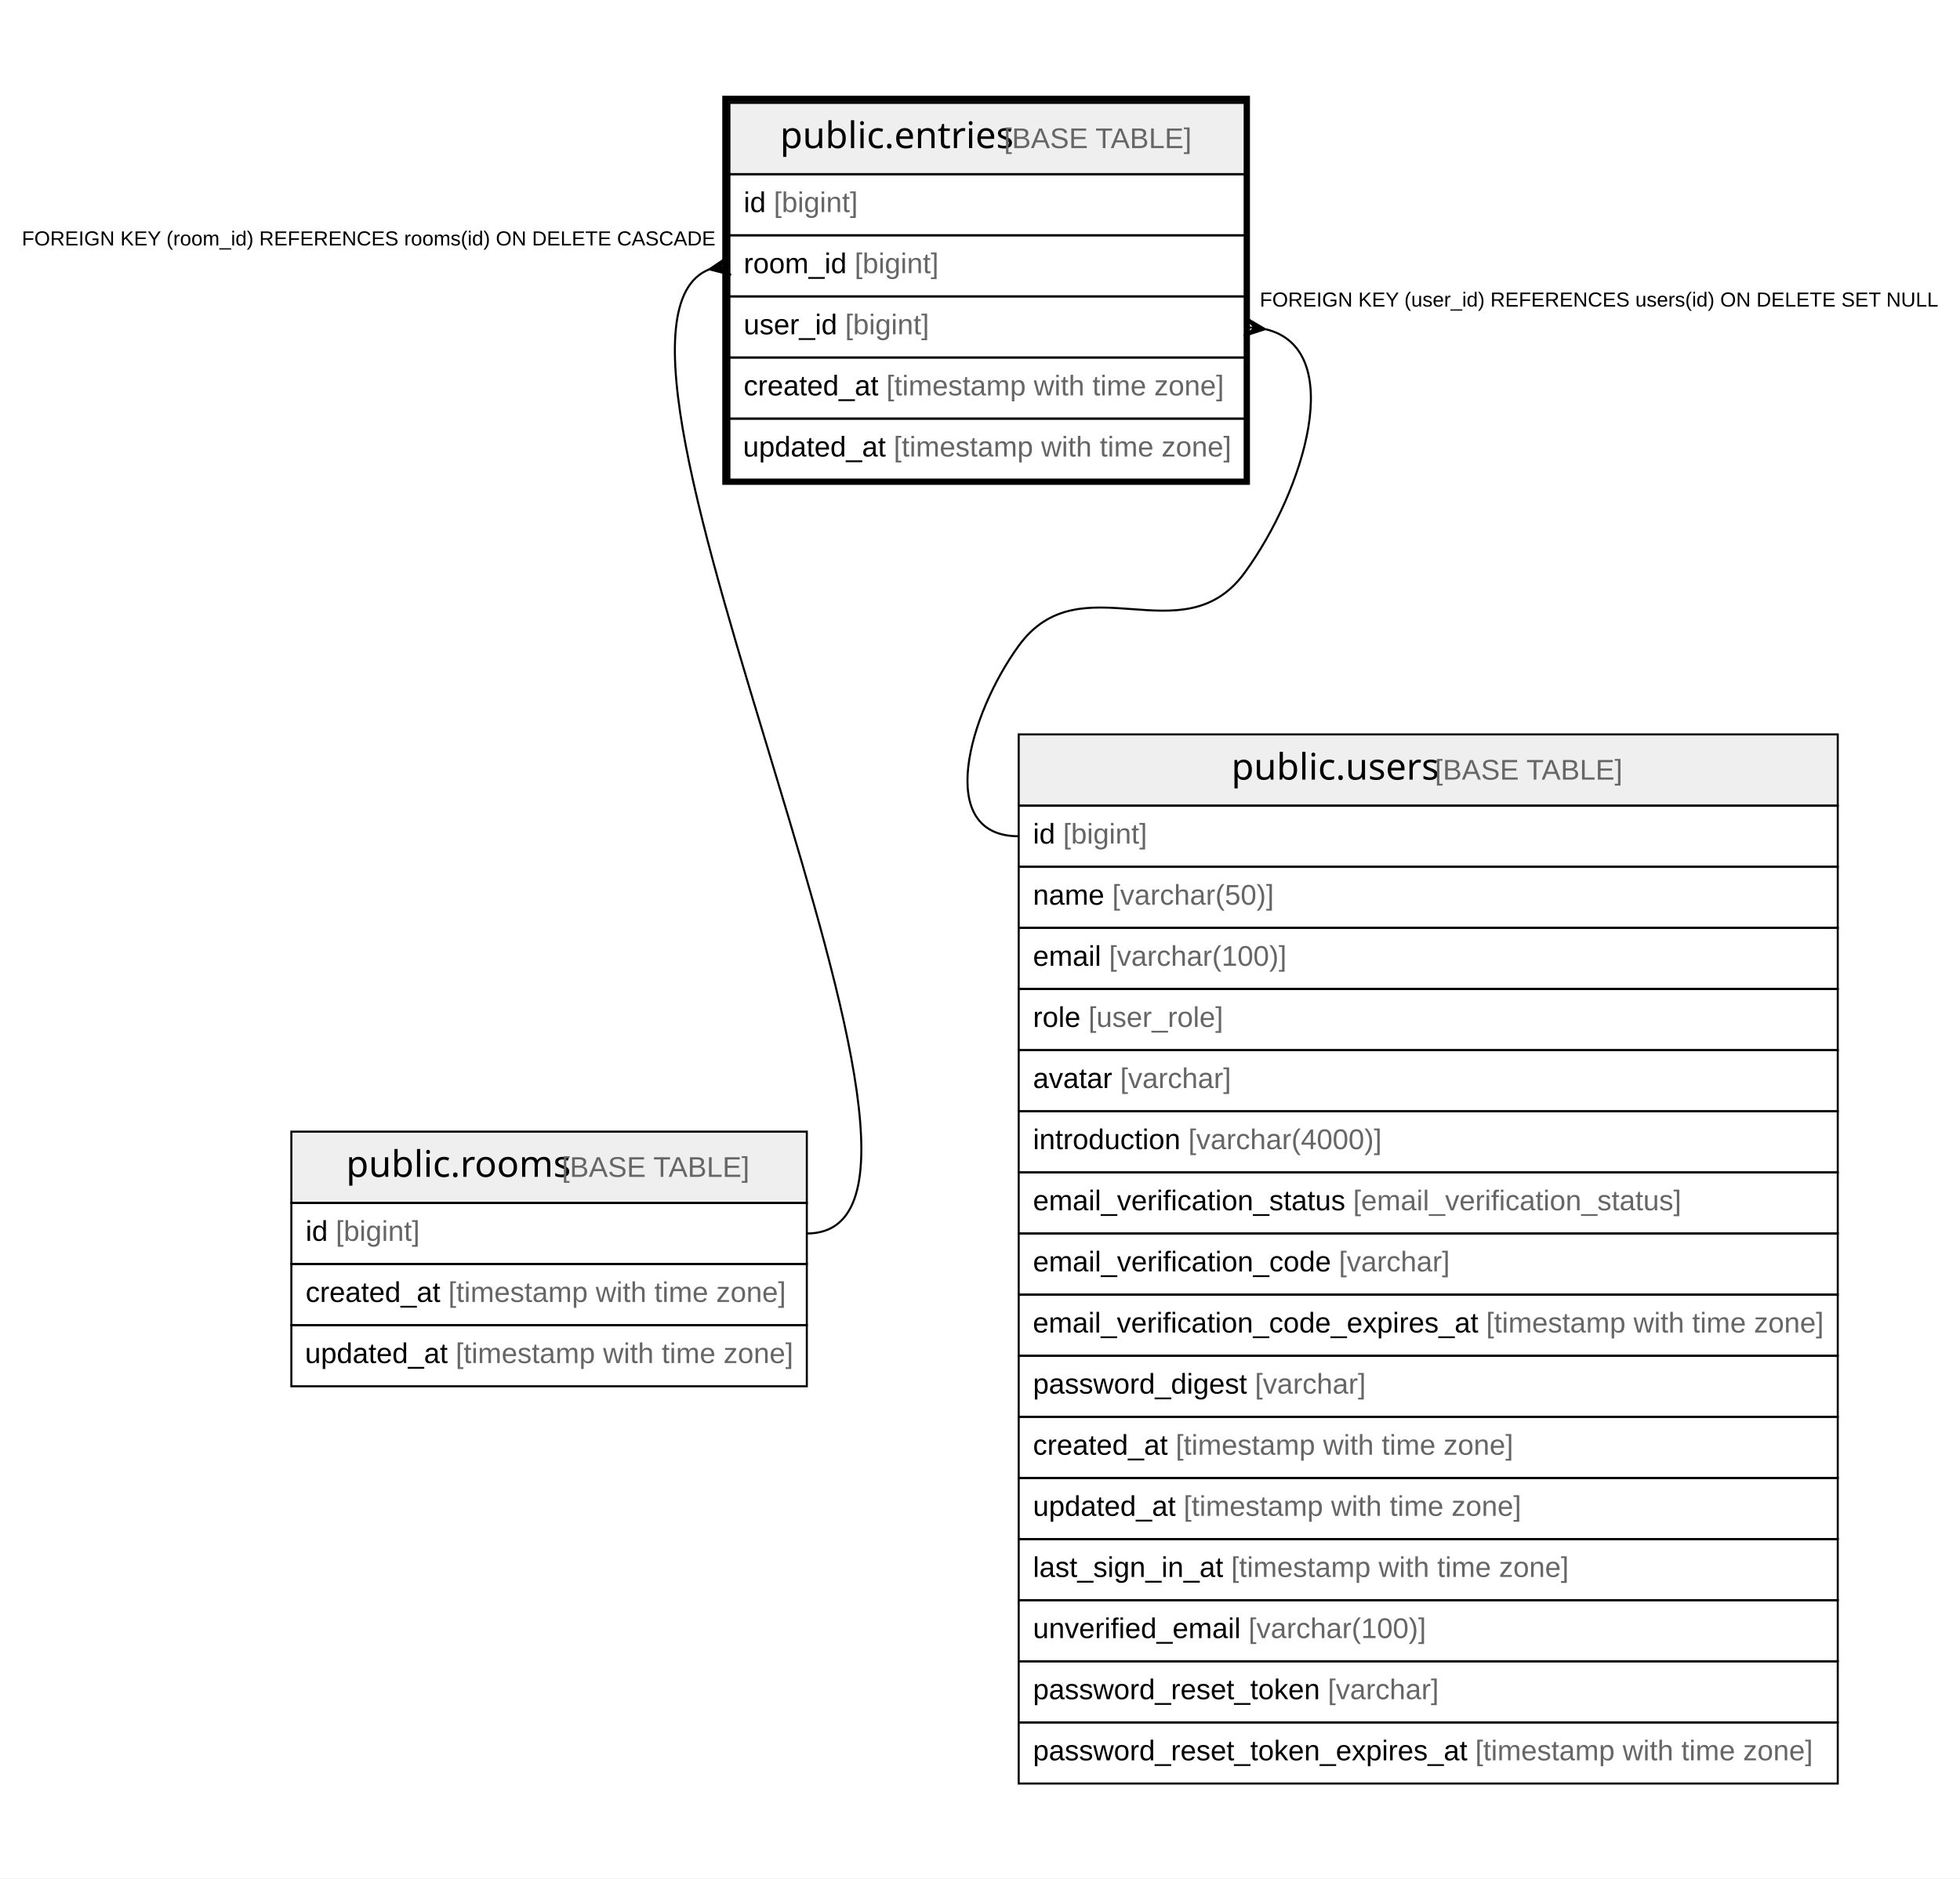
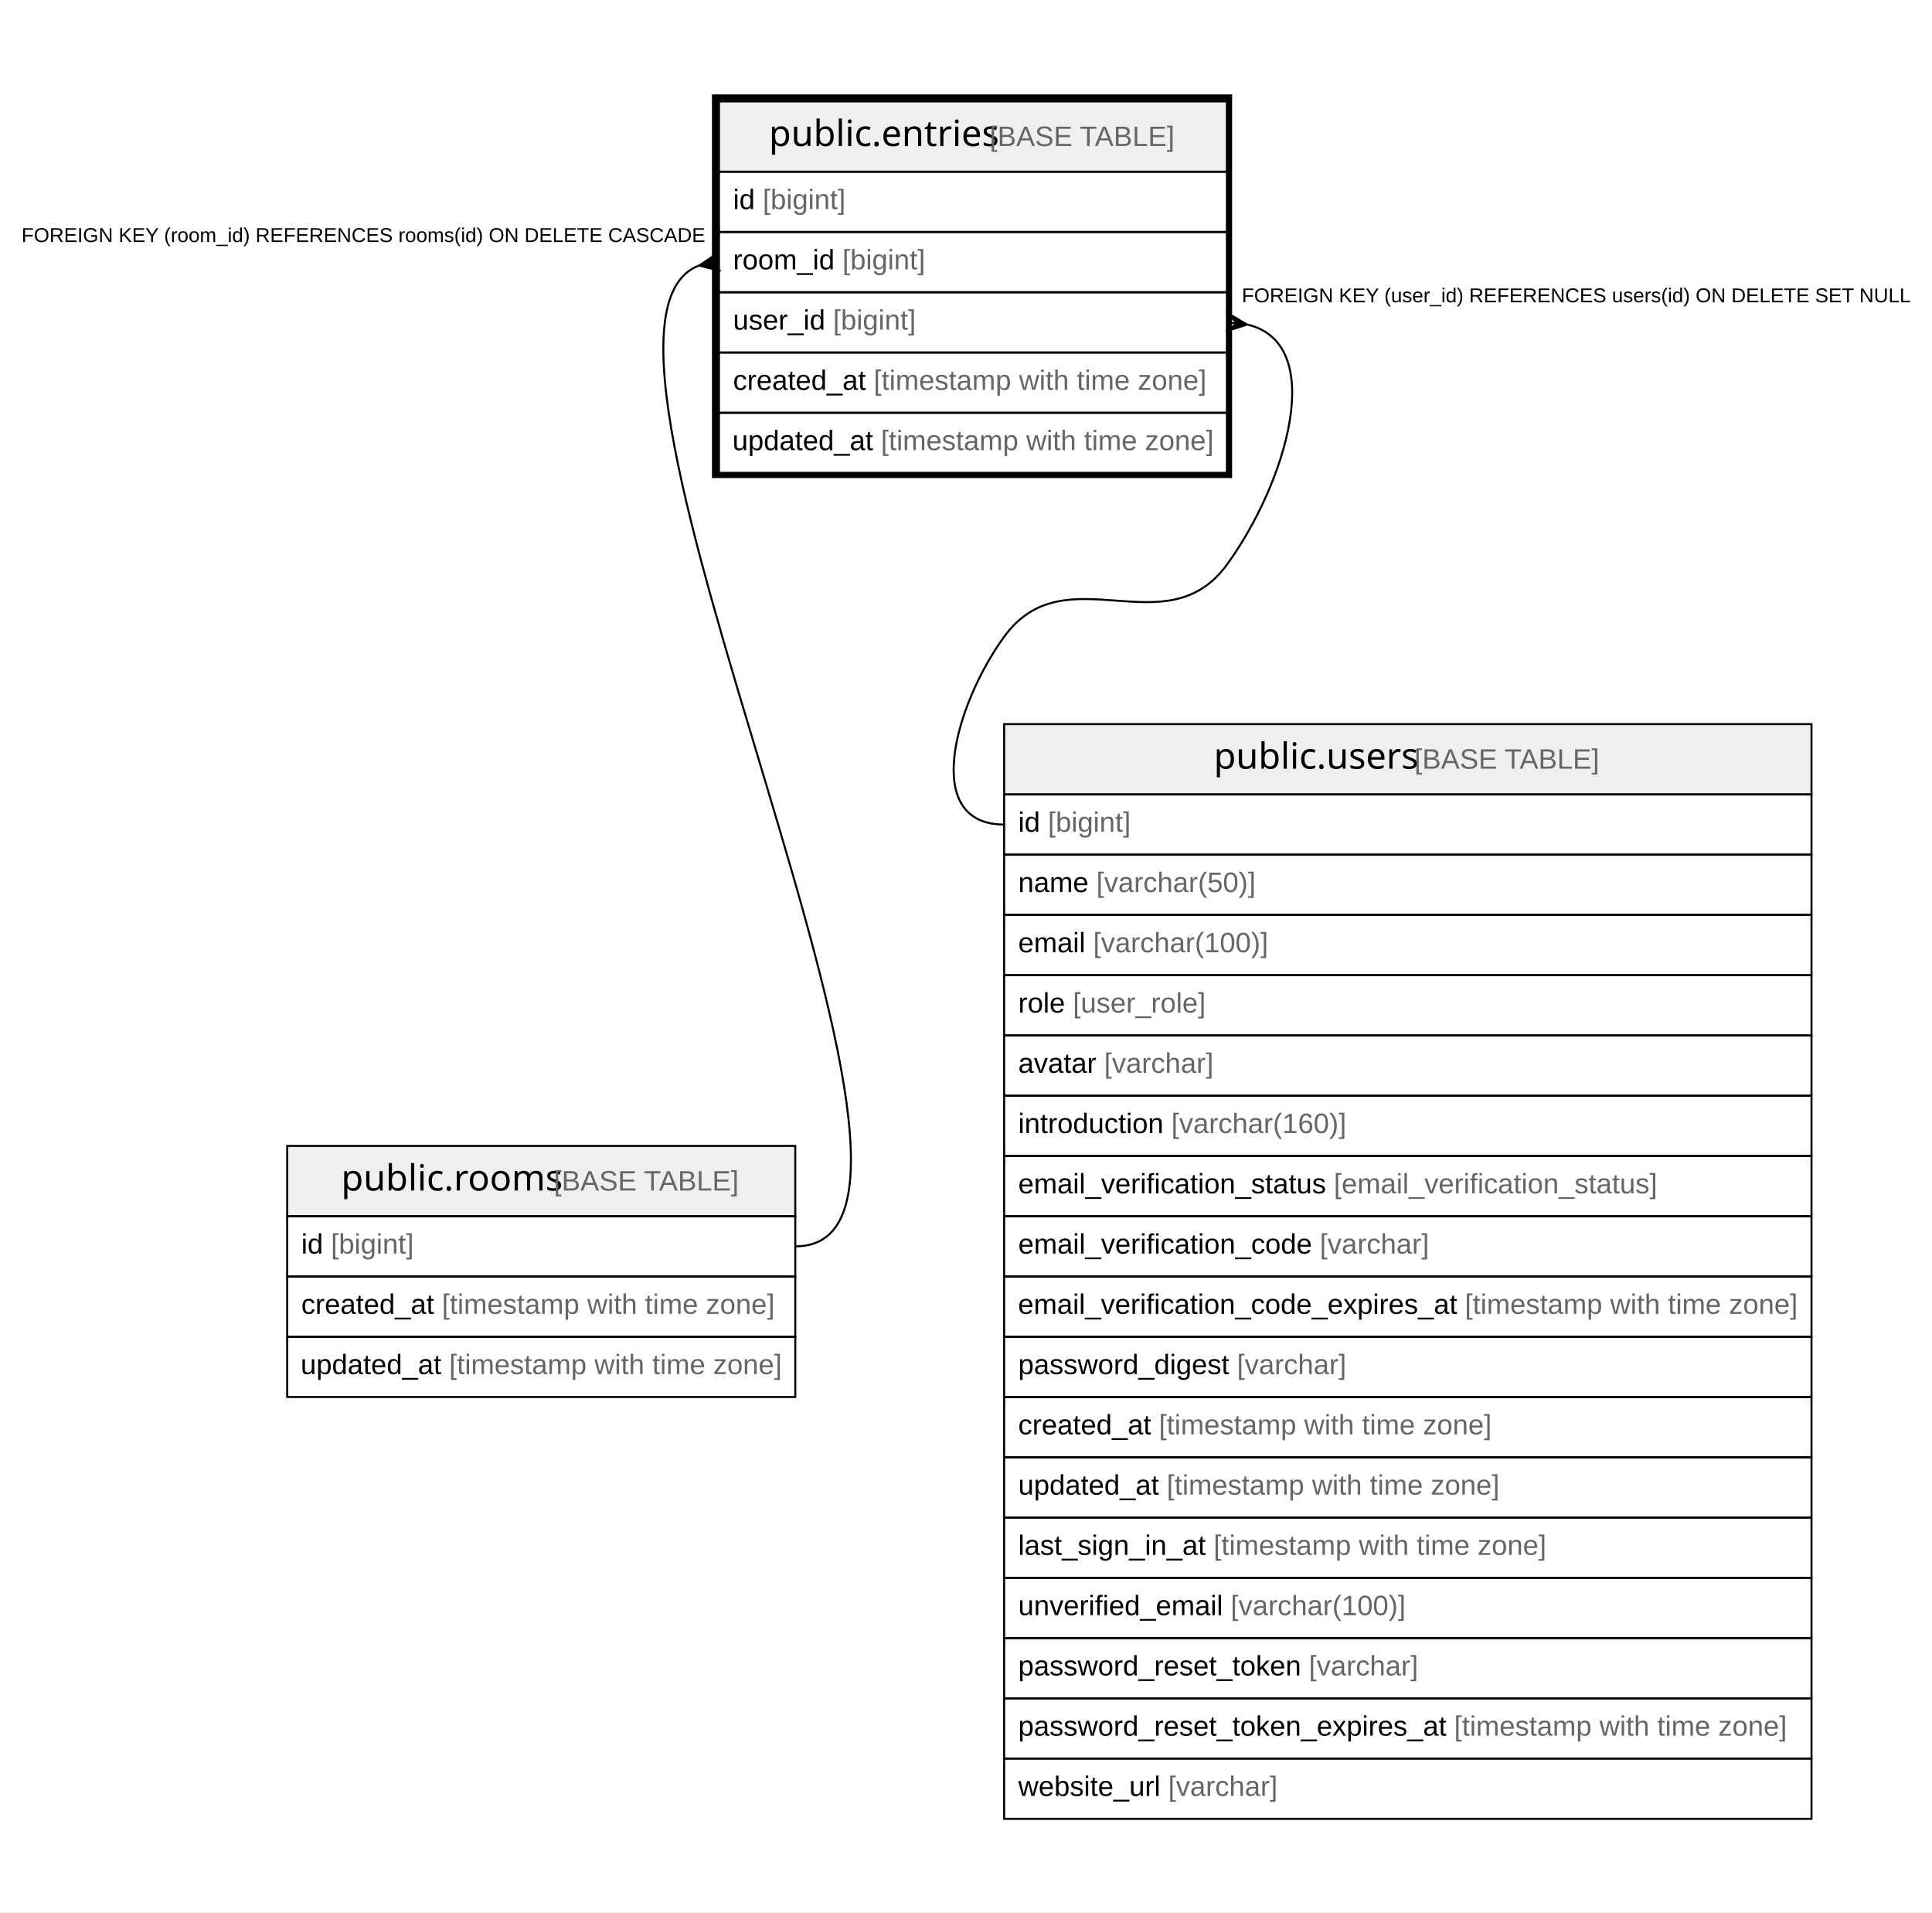
- <svg xmlns="http://www.w3.org/2000/svg" width="962pt" height="922pt" viewBox="0.00 0.00 962.00 922.00">
-   <g id="graph0" class="graph" transform="scale(1 1) rotate(0) translate(4 918)">
-     <polygon fill="#ffffff" stroke="transparent" points="-4,4 -4,-918 958,-918 958,4 -4,4" />
+ <svg xmlns="http://www.w3.org/2000/svg" width="962pt" height="952pt" viewBox="0.00 0.00 962.00 952.00">
+   <g id="graph0" class="graph" transform="scale(1 1) rotate(0) translate(4 948)">
+     <polygon fill="#ffffff" stroke="transparent" points="-4,4 -4,-948 958,-948 958,4 -4,4" />
    <g id="node1" class="node">
-       <polygon fill="#efefef" stroke="transparent" points="354,-832.5 354,-867.5 607,-867.5 607,-832.5 354,-832.5" />
-       <polygon fill="none" stroke="#000000" points="354,-832.5 354,-867.5 607,-867.5 607,-832.5 354,-832.5" />
-       <text text-anchor="start" x="378.865" y="-845.3" font-family="Arial Bold" font-size="18.00" fill="#000000">public.entries</text>
-       <text text-anchor="start" x="484.881" y="-845.3" font-family="Arial" font-size="14.00" fill="#000000"> </text>
-       <text text-anchor="start" x="488.772" y="-845.3" font-family="Arial" font-size="14.00" fill="#666666">[BASE TABLE]</text>
+       <polygon fill="#efefef" stroke="transparent" points="354,-862.5 354,-897.5 607,-897.5 607,-862.5 354,-862.5" />
+       <polygon fill="none" stroke="#000000" points="354,-862.5 354,-897.5 607,-897.5 607,-862.5 354,-862.5" />
+       <text text-anchor="start" x="378.865" y="-875.3" font-family="Arial Bold" font-size="18.00" fill="#000000">public.entries</text>
+       <text text-anchor="start" x="484.881" y="-875.3" font-family="Arial" font-size="14.00" fill="#000000"> </text>
+       <text text-anchor="start" x="488.772" y="-875.3" font-family="Arial" font-size="14.00" fill="#666666">[BASE TABLE]</text>
+       <polygon fill="none" stroke="#000000" points="354,-832.5 354,-862.5 607,-862.5 607,-832.5 354,-832.5" />
+       <text text-anchor="start" x="361" y="-843.9" font-family="Arial" font-size="14.00" fill="#000000">id </text>
+       <text text-anchor="start" x="375.78" y="-843.9" font-family="Arial" font-size="14.00" fill="#666666">[bigint]</text>
      <polygon fill="none" stroke="#000000" points="354,-802.5 354,-832.5 607,-832.5 607,-802.5 354,-802.5" />
-       <text text-anchor="start" x="361" y="-813.9" font-family="Arial" font-size="14.00" fill="#000000">id </text>
-       <text text-anchor="start" x="375.78" y="-813.9" font-family="Arial" font-size="14.00" fill="#666666">[bigint]</text>
+       <text text-anchor="start" x="361" y="-813.9" font-family="Arial" font-size="14.00" fill="#000000">room_id </text>
+       <text text-anchor="start" x="415.449" y="-813.9" font-family="Arial" font-size="14.00" fill="#666666">[bigint]</text>
      <polygon fill="none" stroke="#000000" points="354,-772.5 354,-802.5 607,-802.5 607,-772.5 354,-772.5" />
-       <text text-anchor="start" x="361" y="-783.9" font-family="Arial" font-size="14.00" fill="#000000">room_id </text>
-       <text text-anchor="start" x="415.449" y="-783.9" font-family="Arial" font-size="14.00" fill="#666666">[bigint]</text>
+       <text text-anchor="start" x="361" y="-783.9" font-family="Arial" font-size="14.00" fill="#000000">user_id </text>
+       <text text-anchor="start" x="410.788" y="-783.9" font-family="Arial" font-size="14.00" fill="#666666">[bigint]</text>
      <polygon fill="none" stroke="#000000" points="354,-742.5 354,-772.5 607,-772.5 607,-742.5 354,-742.5" />
-       <text text-anchor="start" x="361" y="-753.9" font-family="Arial" font-size="14.00" fill="#000000">user_id </text>
-       <text text-anchor="start" x="410.788" y="-753.9" font-family="Arial" font-size="14.00" fill="#666666">[bigint]</text>
+       <text text-anchor="start" x="361" y="-753.9" font-family="Arial" font-size="14.00" fill="#000000">created_at </text>
+       <text text-anchor="start" x="431.028" y="-753.9" font-family="Arial" font-size="14.00" fill="#666666">[timestamp with time zone]</text>
      <polygon fill="none" stroke="#000000" points="354,-712.5 354,-742.5 607,-742.5 607,-712.5 354,-712.5" />
-       <text text-anchor="start" x="361" y="-723.9" font-family="Arial" font-size="14.00" fill="#000000">created_at </text>
-       <text text-anchor="start" x="431.028" y="-723.9" font-family="Arial" font-size="14.00" fill="#666666">[timestamp with time zone]</text>
-       <polygon fill="none" stroke="#000000" points="354,-682.5 354,-712.5 607,-712.5 607,-682.5 354,-682.5" />
-       <text text-anchor="start" x="360.692" y="-693.9" font-family="Arial" font-size="14.00" fill="#000000">updated_at </text>
-       <text text-anchor="start" x="434.624" y="-693.9" font-family="Arial" font-size="14.00" fill="#666666">[timestamp with time zone]</text>
-       <polygon fill="none" stroke="#000000" stroke-width="3" points="352,-681.5 352,-869.5 608,-869.5 608,-681.5 352,-681.5" />
+       <text text-anchor="start" x="360.692" y="-723.9" font-family="Arial" font-size="14.00" fill="#000000">updated_at </text>
+       <text text-anchor="start" x="434.624" y="-723.9" font-family="Arial" font-size="14.00" fill="#666666">[timestamp with time zone]</text>
+       <polygon fill="none" stroke="#000000" stroke-width="3" points="352,-711.5 352,-899.5 608,-899.5 608,-711.5 352,-711.5" />
    </g>
    <g id="node2" class="node">
-       <polygon fill="#efefef" stroke="transparent" points="139,-327.5 139,-362.5 392,-362.5 392,-327.5 139,-327.5" />
-       <polygon fill="none" stroke="#000000" points="139,-327.5 139,-362.5 392,-362.5 392,-327.5 139,-327.5" />
-       <text text-anchor="start" x="165.87" y="-340.3" font-family="Arial Bold" font-size="18.00" fill="#000000">public.rooms</text>
-       <text text-anchor="start" x="267.876" y="-340.3" font-family="Arial" font-size="14.00" fill="#000000"> </text>
-       <text text-anchor="start" x="271.767" y="-340.3" font-family="Arial" font-size="14.00" fill="#666666">[BASE TABLE]</text>
-       <polygon fill="none" stroke="#000000" points="139,-297.5 139,-327.5 392,-327.5 392,-297.5 139,-297.5" />
-       <text text-anchor="start" x="146" y="-308.9" font-family="Arial" font-size="14.00" fill="#000000">id </text>
-       <text text-anchor="start" x="160.78" y="-308.9" font-family="Arial" font-size="14.00" fill="#666666">[bigint]</text>
-       <polygon fill="none" stroke="#000000" points="139,-267.5 139,-297.5 392,-297.5 392,-267.5 139,-267.5" />
-       <text text-anchor="start" x="146" y="-278.9" font-family="Arial" font-size="14.00" fill="#000000">created_at </text>
-       <text text-anchor="start" x="216.028" y="-278.9" font-family="Arial" font-size="14.00" fill="#666666">[timestamp with time zone]</text>
-       <polygon fill="none" stroke="#000000" points="139,-237.5 139,-267.5 392,-267.5 392,-237.5 139,-237.5" />
-       <text text-anchor="start" x="145.691" y="-248.9" font-family="Arial" font-size="14.00" fill="#000000">updated_at </text>
-       <text text-anchor="start" x="219.624" y="-248.9" font-family="Arial" font-size="14.00" fill="#666666">[timestamp with time zone]</text>
+       <polygon fill="#efefef" stroke="transparent" points="139,-342.5 139,-377.5 392,-377.5 392,-342.5 139,-342.5" />
+       <polygon fill="none" stroke="#000000" points="139,-342.5 139,-377.5 392,-377.5 392,-342.5 139,-342.5" />
+       <text text-anchor="start" x="165.87" y="-355.3" font-family="Arial Bold" font-size="18.00" fill="#000000">public.rooms</text>
+       <text text-anchor="start" x="267.876" y="-355.3" font-family="Arial" font-size="14.00" fill="#000000"> </text>
+       <text text-anchor="start" x="271.767" y="-355.3" font-family="Arial" font-size="14.00" fill="#666666">[BASE TABLE]</text>
+       <polygon fill="none" stroke="#000000" points="139,-312.5 139,-342.5 392,-342.5 392,-312.5 139,-312.5" />
+       <text text-anchor="start" x="146" y="-323.9" font-family="Arial" font-size="14.00" fill="#000000">id </text>
+       <text text-anchor="start" x="160.78" y="-323.9" font-family="Arial" font-size="14.00" fill="#666666">[bigint]</text>
+       <polygon fill="none" stroke="#000000" points="139,-282.5 139,-312.5 392,-312.5 392,-282.5 139,-282.5" />
+       <text text-anchor="start" x="146" y="-293.9" font-family="Arial" font-size="14.00" fill="#000000">created_at </text>
+       <text text-anchor="start" x="216.028" y="-293.9" font-family="Arial" font-size="14.00" fill="#666666">[timestamp with time zone]</text>
+       <polygon fill="none" stroke="#000000" points="139,-252.5 139,-282.5 392,-282.5 392,-252.5 139,-252.5" />
+       <text text-anchor="start" x="145.691" y="-263.9" font-family="Arial" font-size="14.00" fill="#000000">updated_at </text>
+       <text text-anchor="start" x="219.624" y="-263.9" font-family="Arial" font-size="14.00" fill="#666666">[timestamp with time zone]</text>
    </g>
    <g id="edge1" class="edge">
-       <path fill="none" stroke="#000000" d="M344.12,-785.78C265.231,-754.689 494.17,-312.5 392,-312.5" />
-       <polygon fill="#000000" stroke="#000000" points="344.148,-785.785 353.228,-791.933 349.074,-786.643 354,-787.5 354,-787.5 354,-787.5 349.074,-786.643 354.772,-783.067 344.148,-785.785 344.148,-785.785" />
-       <text text-anchor="start" x="6.724" y="-797.5" font-family="Arial" font-size="10.00" fill="#000000">FOREIGN KEY (room_id) REFERENCES rooms(id) ON DELETE CASCADE</text>
+       <path fill="none" stroke="#000000" d="M343.805,-815.726C262.363,-783.653 497.376,-327.5 392,-327.5" />
+       <polygon fill="#000000" stroke="#000000" points="344.148,-815.785 353.228,-821.933 349.074,-816.643 354,-817.5 354,-817.5 354,-817.5 349.074,-816.643 354.772,-813.067 344.148,-815.785 344.148,-815.785" />
+       <text text-anchor="start" x="6.724" y="-827.5" font-family="Arial" font-size="10.00" fill="#000000">FOREIGN KEY (room_id) REFERENCES rooms(id) ON DELETE CASCADE</text>
    </g>
    <g id="node3" class="node">
-       <polygon fill="#efefef" stroke="transparent" points="496,-522.5 496,-557.5 898,-557.5 898,-522.5 496,-522.5" />
-       <polygon fill="none" stroke="#000000" points="496,-522.5 496,-557.5 898,-557.5 898,-522.5 496,-522.5" />
-       <text text-anchor="start" x="600.366" y="-535.3" font-family="Arial Bold" font-size="18.00" fill="#000000">public.users</text>
-       <text text-anchor="start" x="696.38" y="-535.3" font-family="Arial" font-size="14.00" fill="#000000"> </text>
-       <text text-anchor="start" x="700.271" y="-535.3" font-family="Arial" font-size="14.00" fill="#666666">[BASE TABLE]</text>
+       <polygon fill="#efefef" stroke="transparent" points="496,-552.5 496,-587.5 898,-587.5 898,-552.5 496,-552.5" />
+       <polygon fill="none" stroke="#000000" points="496,-552.5 496,-587.5 898,-587.5 898,-552.5 496,-552.5" />
+       <text text-anchor="start" x="600.366" y="-565.3" font-family="Arial Bold" font-size="18.00" fill="#000000">public.users</text>
+       <text text-anchor="start" x="696.38" y="-565.3" font-family="Arial" font-size="14.00" fill="#000000"> </text>
+       <text text-anchor="start" x="700.271" y="-565.3" font-family="Arial" font-size="14.00" fill="#666666">[BASE TABLE]</text>
+       <polygon fill="none" stroke="#000000" points="496,-522.5 496,-552.5 898,-552.5 898,-522.5 496,-522.5" />
+       <text text-anchor="start" x="503" y="-533.9" font-family="Arial" font-size="14.00" fill="#000000">id </text>
+       <text text-anchor="start" x="517.78" y="-533.9" font-family="Arial" font-size="14.00" fill="#666666">[bigint]</text>
      <polygon fill="none" stroke="#000000" points="496,-492.5 496,-522.5 898,-522.5 898,-492.5 496,-492.5" />
-       <text text-anchor="start" x="503" y="-503.9" font-family="Arial" font-size="14.00" fill="#000000">id </text>
-       <text text-anchor="start" x="517.78" y="-503.9" font-family="Arial" font-size="14.00" fill="#666666">[bigint]</text>
+       <text text-anchor="start" x="503" y="-503.9" font-family="Arial" font-size="14.00" fill="#000000">name </text>
+       <text text-anchor="start" x="541.899" y="-503.9" font-family="Arial" font-size="14.00" fill="#666666">[varchar(50)]</text>
      <polygon fill="none" stroke="#000000" points="496,-462.5 496,-492.5 898,-492.5 898,-462.5 496,-462.5" />
-       <text text-anchor="start" x="503" y="-473.9" font-family="Arial" font-size="14.00" fill="#000000">name </text>
-       <text text-anchor="start" x="541.899" y="-473.9" font-family="Arial" font-size="14.00" fill="#666666">[varchar(50)]</text>
+       <text text-anchor="start" x="503" y="-473.9" font-family="Arial" font-size="14.00" fill="#000000">email </text>
+       <text text-anchor="start" x="540.33" y="-473.9" font-family="Arial" font-size="14.00" fill="#666666">[varchar(100)]</text>
      <polygon fill="none" stroke="#000000" points="496,-432.5 496,-462.5 898,-462.5 898,-432.5 496,-432.5" />
-       <text text-anchor="start" x="503" y="-443.9" font-family="Arial" font-size="14.00" fill="#000000">email </text>
-       <text text-anchor="start" x="540.33" y="-443.9" font-family="Arial" font-size="14.00" fill="#666666">[varchar(100)]</text>
+       <text text-anchor="start" x="503" y="-443.9" font-family="Arial" font-size="14.00" fill="#000000">role </text>
+       <text text-anchor="start" x="530.223" y="-443.9" font-family="Arial" font-size="14.00" fill="#666666">[user_role]</text>
      <polygon fill="none" stroke="#000000" points="496,-402.5 496,-432.5 898,-432.5 898,-402.5 496,-402.5" />
-       <text text-anchor="start" x="503" y="-413.9" font-family="Arial" font-size="14.00" fill="#000000">role </text>
-       <text text-anchor="start" x="530.223" y="-413.9" font-family="Arial" font-size="14.00" fill="#666666">[user_role]</text>
+       <text text-anchor="start" x="503" y="-413.9" font-family="Arial" font-size="14.00" fill="#000000">avatar </text>
+       <text text-anchor="start" x="545.79" y="-413.9" font-family="Arial" font-size="14.00" fill="#666666">[varchar]</text>
      <polygon fill="none" stroke="#000000" points="496,-372.5 496,-402.5 898,-402.5 898,-372.5 496,-372.5" />
-       <text text-anchor="start" x="503" y="-383.9" font-family="Arial" font-size="14.00" fill="#000000">avatar </text>
-       <text text-anchor="start" x="545.79" y="-383.9" font-family="Arial" font-size="14.00" fill="#666666">[varchar]</text>
+       <text text-anchor="start" x="503" y="-383.9" font-family="Arial" font-size="14.00" fill="#000000">introduction </text>
+       <text text-anchor="start" x="579.241" y="-383.9" font-family="Arial" font-size="14.00" fill="#666666">[varchar(160)]</text>
      <polygon fill="none" stroke="#000000" points="496,-342.5 496,-372.5 898,-372.5 898,-342.5 496,-342.5" />
-       <text text-anchor="start" x="503" y="-353.9" font-family="Arial" font-size="14.00" fill="#000000">introduction </text>
-       <text text-anchor="start" x="579.241" y="-353.9" font-family="Arial" font-size="14.00" fill="#666666">[varchar(4000)]</text>
+       <text text-anchor="start" x="503" y="-353.9" font-family="Arial" font-size="14.00" fill="#000000">email_verification_status </text>
+       <text text-anchor="start" x="660.133" y="-353.9" font-family="Arial" font-size="14.00" fill="#666666">[email_verification_status]</text>
      <polygon fill="none" stroke="#000000" points="496,-312.5 496,-342.5 898,-342.5 898,-312.5 496,-312.5" />
-       <text text-anchor="start" x="503" y="-323.9" font-family="Arial" font-size="14.00" fill="#000000">email_verification_status </text>
-       <text text-anchor="start" x="660.133" y="-323.9" font-family="Arial" font-size="14.00" fill="#666666">[email_verification_status]</text>
+       <text text-anchor="start" x="503" y="-323.9" font-family="Arial" font-size="14.00" fill="#000000">email_verification_code </text>
+       <text text-anchor="start" x="653.135" y="-323.9" font-family="Arial" font-size="14.00" fill="#666666">[varchar]</text>
      <polygon fill="none" stroke="#000000" points="496,-282.5 496,-312.5 898,-312.5 898,-282.5 496,-282.5" />
-       <text text-anchor="start" x="503" y="-293.9" font-family="Arial" font-size="14.00" fill="#000000">email_verification_code </text>
-       <text text-anchor="start" x="653.135" y="-293.9" font-family="Arial" font-size="14.00" fill="#666666">[varchar]</text>
+       <text text-anchor="start" x="502.914" y="-293.9" font-family="Arial" font-size="14.00" fill="#000000">email_verification_code_expires_at </text>
+       <text text-anchor="start" x="725.402" y="-293.9" font-family="Arial" font-size="14.00" fill="#666666">[timestamp with time zone]</text>
      <polygon fill="none" stroke="#000000" points="496,-252.5 496,-282.5 898,-282.5 898,-252.5 496,-252.5" />
-       <text text-anchor="start" x="502.914" y="-263.9" font-family="Arial" font-size="14.00" fill="#000000">email_verification_code_expires_at </text>
-       <text text-anchor="start" x="725.402" y="-263.9" font-family="Arial" font-size="14.00" fill="#666666">[timestamp with time zone]</text>
+       <text text-anchor="start" x="503" y="-263.9" font-family="Arial" font-size="14.00" fill="#000000">password_digest </text>
+       <text text-anchor="start" x="611.916" y="-263.9" font-family="Arial" font-size="14.00" fill="#666666">[varchar]</text>
      <polygon fill="none" stroke="#000000" points="496,-222.5 496,-252.5 898,-252.5 898,-222.5 496,-222.5" />
-       <text text-anchor="start" x="503" y="-233.9" font-family="Arial" font-size="14.00" fill="#000000">password_digest </text>
-       <text text-anchor="start" x="611.916" y="-233.9" font-family="Arial" font-size="14.00" fill="#666666">[varchar]</text>
+       <text text-anchor="start" x="503" y="-233.9" font-family="Arial" font-size="14.00" fill="#000000">created_at </text>
+       <text text-anchor="start" x="573.028" y="-233.9" font-family="Arial" font-size="14.00" fill="#666666">[timestamp with time zone]</text>
      <polygon fill="none" stroke="#000000" points="496,-192.5 496,-222.5 898,-222.5 898,-192.5 496,-192.5" />
-       <text text-anchor="start" x="503" y="-203.9" font-family="Arial" font-size="14.00" fill="#000000">created_at </text>
-       <text text-anchor="start" x="573.028" y="-203.9" font-family="Arial" font-size="14.00" fill="#666666">[timestamp with time zone]</text>
+       <text text-anchor="start" x="503" y="-203.9" font-family="Arial" font-size="14.00" fill="#000000">updated_at </text>
+       <text text-anchor="start" x="576.933" y="-203.9" font-family="Arial" font-size="14.00" fill="#666666">[timestamp with time zone]</text>
      <polygon fill="none" stroke="#000000" points="496,-162.5 496,-192.5 898,-192.5 898,-162.5 496,-162.5" />
-       <text text-anchor="start" x="503" y="-173.9" font-family="Arial" font-size="14.00" fill="#000000">updated_at </text>
-       <text text-anchor="start" x="576.933" y="-173.9" font-family="Arial" font-size="14.00" fill="#666666">[timestamp with time zone]</text>
+       <text text-anchor="start" x="503" y="-173.9" font-family="Arial" font-size="14.00" fill="#000000">last_sign_in_at </text>
+       <text text-anchor="start" x="600.252" y="-173.9" font-family="Arial" font-size="14.00" fill="#666666">[timestamp with time zone]</text>
      <polygon fill="none" stroke="#000000" points="496,-132.5 496,-162.5 898,-162.5 898,-132.5 496,-132.5" />
-       <text text-anchor="start" x="503" y="-143.9" font-family="Arial" font-size="14.00" fill="#000000">last_sign_in_at </text>
-       <text text-anchor="start" x="600.252" y="-143.9" font-family="Arial" font-size="14.00" fill="#666666">[timestamp with time zone]</text>
+       <text text-anchor="start" x="503" y="-143.9" font-family="Arial" font-size="14.00" fill="#000000">unverified_email </text>
+       <text text-anchor="start" x="608.79" y="-143.9" font-family="Arial" font-size="14.00" fill="#666666">[varchar(100)]</text>
      <polygon fill="none" stroke="#000000" points="496,-102.5 496,-132.5 898,-132.5 898,-102.5 496,-102.5" />
-       <text text-anchor="start" x="503" y="-113.9" font-family="Arial" font-size="14.00" fill="#000000">unverified_email </text>
-       <text text-anchor="start" x="608.79" y="-113.9" font-family="Arial" font-size="14.00" fill="#666666">[varchar(100)]</text>
+       <text text-anchor="start" x="503" y="-113.9" font-family="Arial" font-size="14.00" fill="#000000">password_reset_token </text>
+       <text text-anchor="start" x="647.708" y="-113.9" font-family="Arial" font-size="14.00" fill="#666666">[varchar]</text>
      <polygon fill="none" stroke="#000000" points="496,-72.5 496,-102.5 898,-102.5 898,-72.5 496,-72.5" />
-       <text text-anchor="start" x="503" y="-83.9" font-family="Arial" font-size="14.00" fill="#000000">password_reset_token </text>
-       <text text-anchor="start" x="647.708" y="-83.9" font-family="Arial" font-size="14.00" fill="#666666">[varchar]</text>
+       <text text-anchor="start" x="503" y="-83.9" font-family="Arial" font-size="14.00" fill="#000000">password_reset_token_expires_at </text>
+       <text text-anchor="start" x="720.062" y="-83.9" font-family="Arial" font-size="14.00" fill="#666666">[timestamp with time zone]</text>
      <polygon fill="none" stroke="#000000" points="496,-42.5 496,-72.5 898,-72.5 898,-42.5 496,-42.5" />
-       <text text-anchor="start" x="503" y="-53.9" font-family="Arial" font-size="14.00" fill="#000000">password_reset_token_expires_at </text>
-       <text text-anchor="start" x="720.062" y="-53.9" font-family="Arial" font-size="14.00" fill="#666666">[timestamp with time zone]</text>
+       <text text-anchor="start" x="503" y="-53.9" font-family="Arial" font-size="14.00" fill="#000000">website_url </text>
+       <text text-anchor="start" x="577.675" y="-53.9" font-family="Arial" font-size="14.00" fill="#666666">[varchar]</text>
    </g>
    <g id="edge2" class="edge">
-       <path fill="none" stroke="#000000" d="M617.198,-756.394C657.406,-746.814 636.277,-677.273 607,-637 576.504,-595.05 526.496,-642.95 496,-601 471.565,-567.387 454.444,-507.5 496,-507.5" />
-       <polygon fill="#000000" stroke="#000000" points="616.942,-756.422 606.515,-753.026 611.971,-756.961 607,-757.5 607,-757.5 607,-757.5 611.971,-756.961 607.485,-761.974 616.942,-756.422 616.942,-756.422" />
-       <text text-anchor="start" x="614.329" y="-767.5" font-family="Arial" font-size="10.00" fill="#000000">FOREIGN KEY (user_id) REFERENCES users(id) ON DELETE SET NULL</text>
+       <path fill="none" stroke="#000000" d="M617.198,-786.394C657.406,-776.814 636.277,-707.273 607,-667 576.504,-625.05 526.496,-672.95 496,-631 471.565,-597.387 454.444,-537.5 496,-537.5" />
+       <polygon fill="#000000" stroke="#000000" points="616.942,-786.422 606.515,-783.026 611.971,-786.961 607,-787.5 607,-787.5 607,-787.5 611.971,-786.961 607.485,-791.974 616.942,-786.422 616.942,-786.422" />
+       <text text-anchor="start" x="614.329" y="-797.5" font-family="Arial" font-size="10.00" fill="#000000">FOREIGN KEY (user_id) REFERENCES users(id) ON DELETE SET NULL</text>
    </g>
  </g>
</svg>
